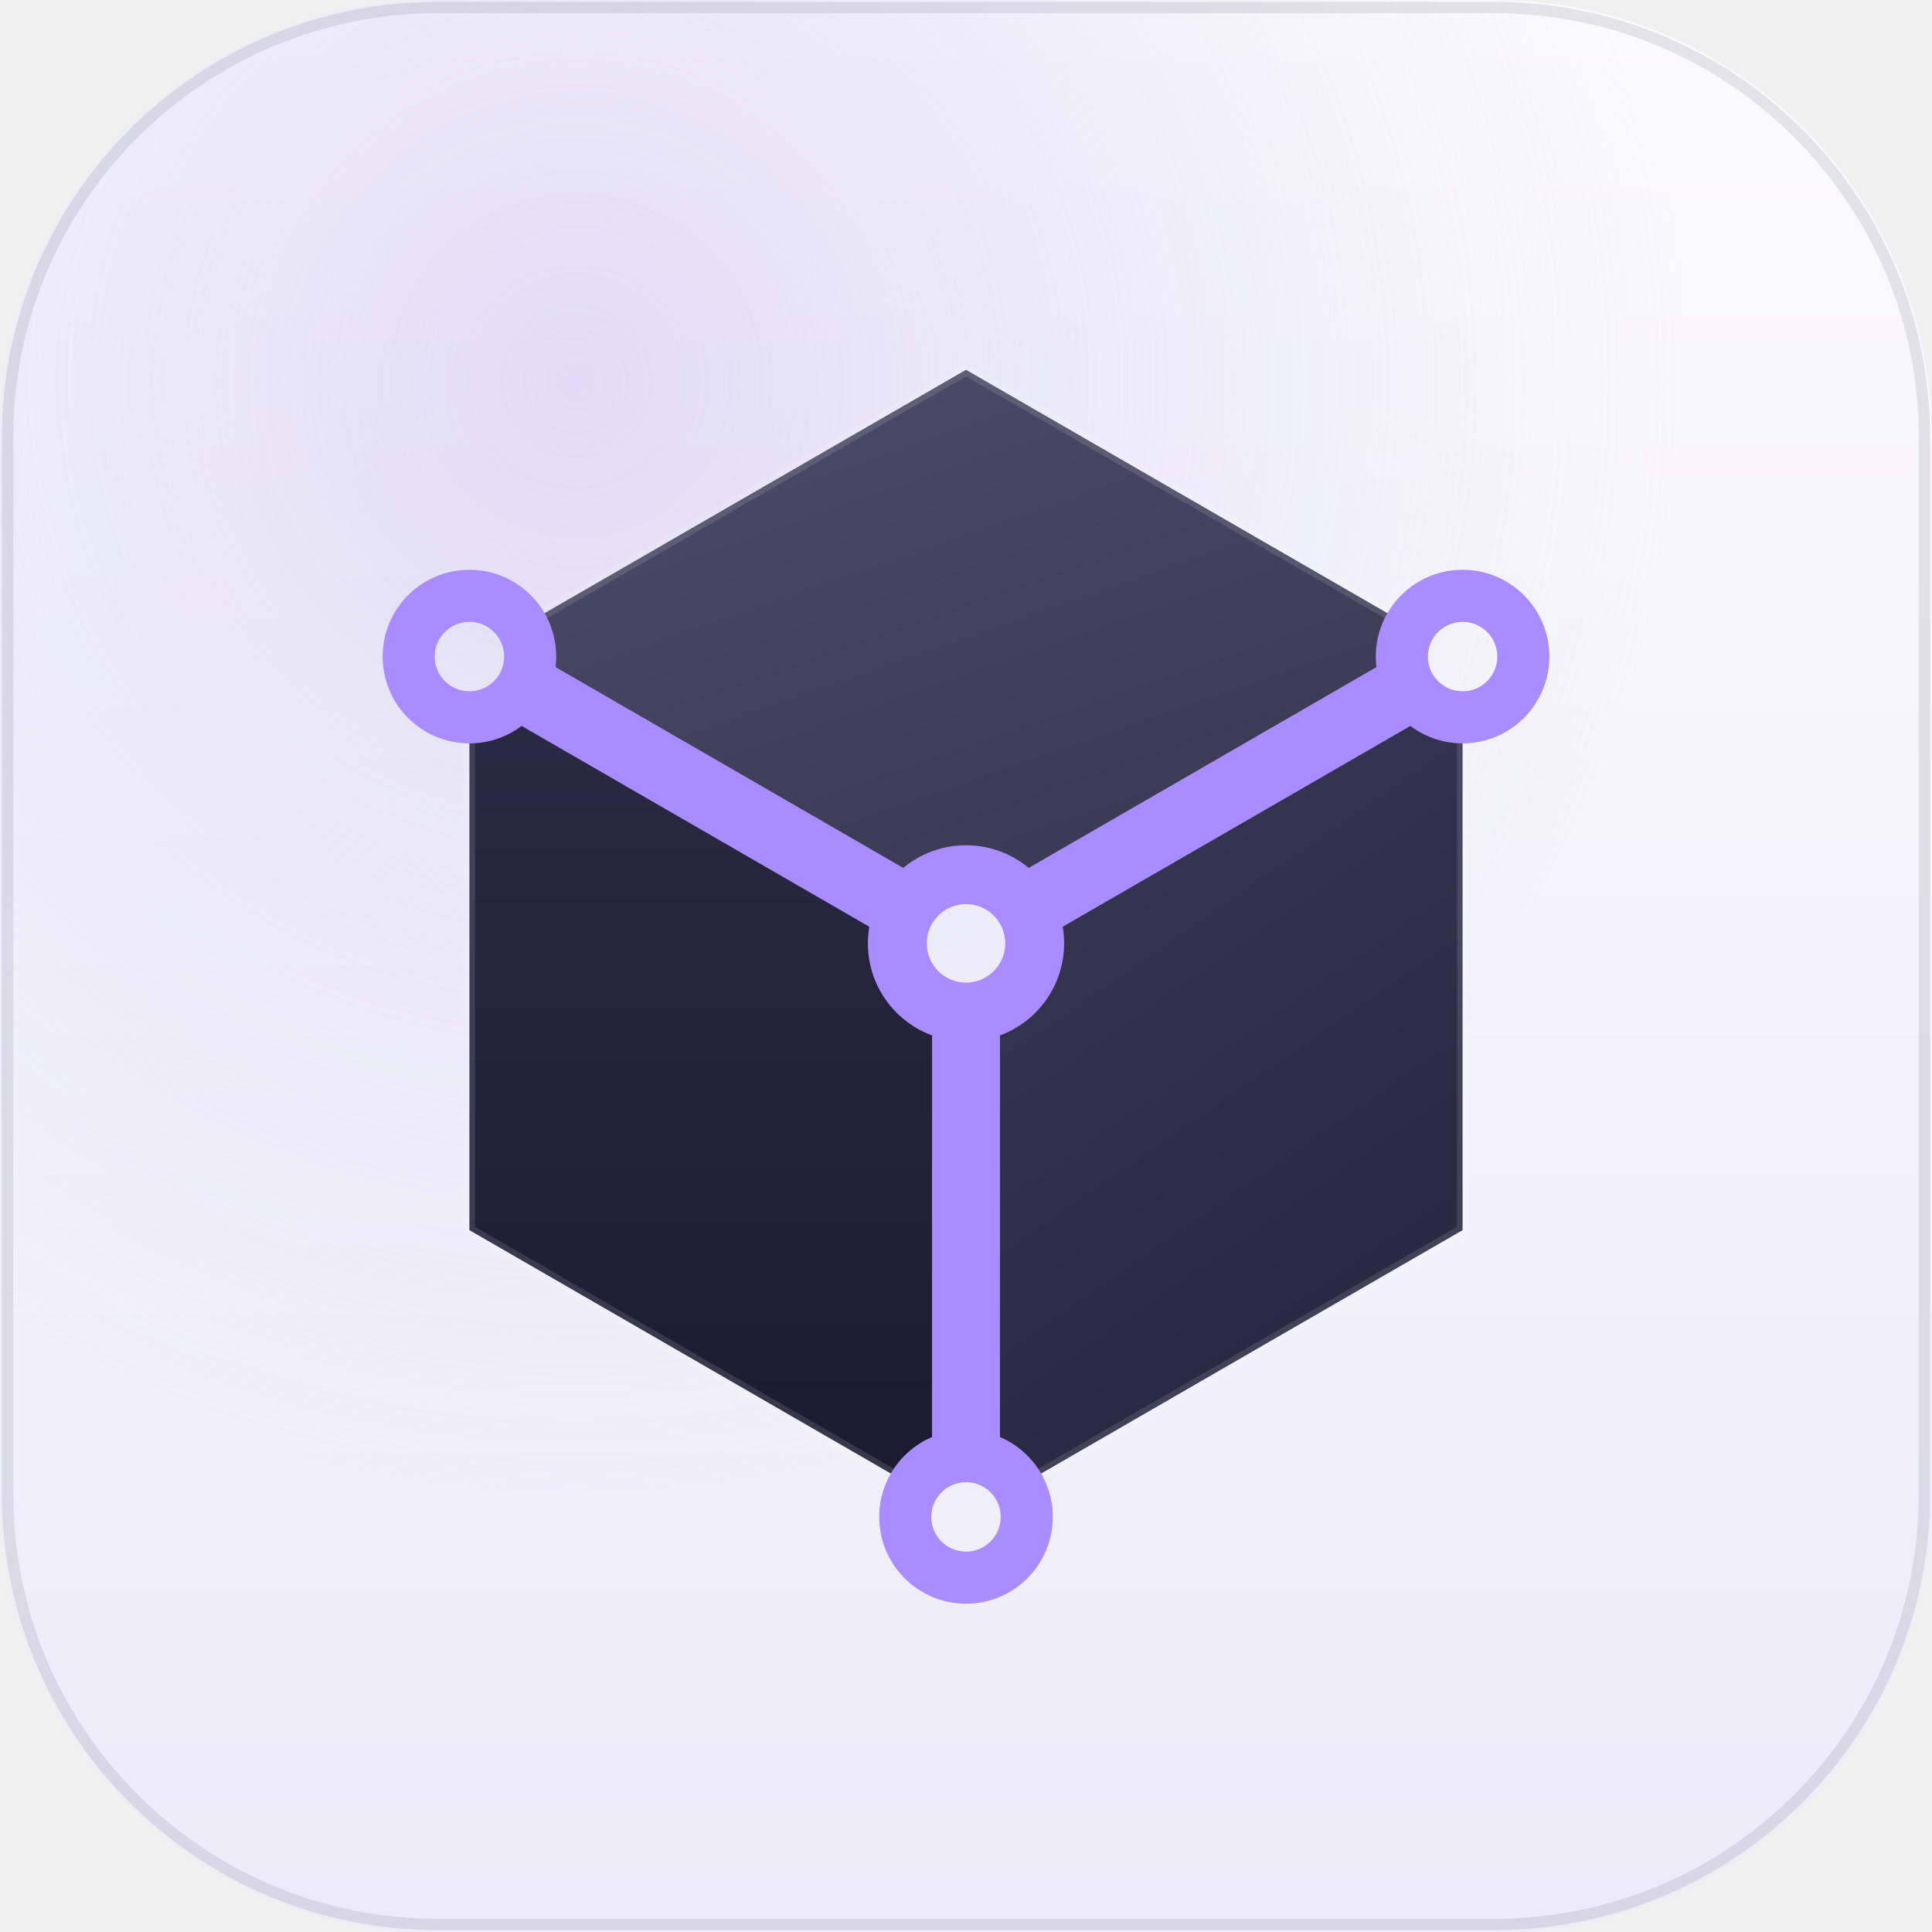
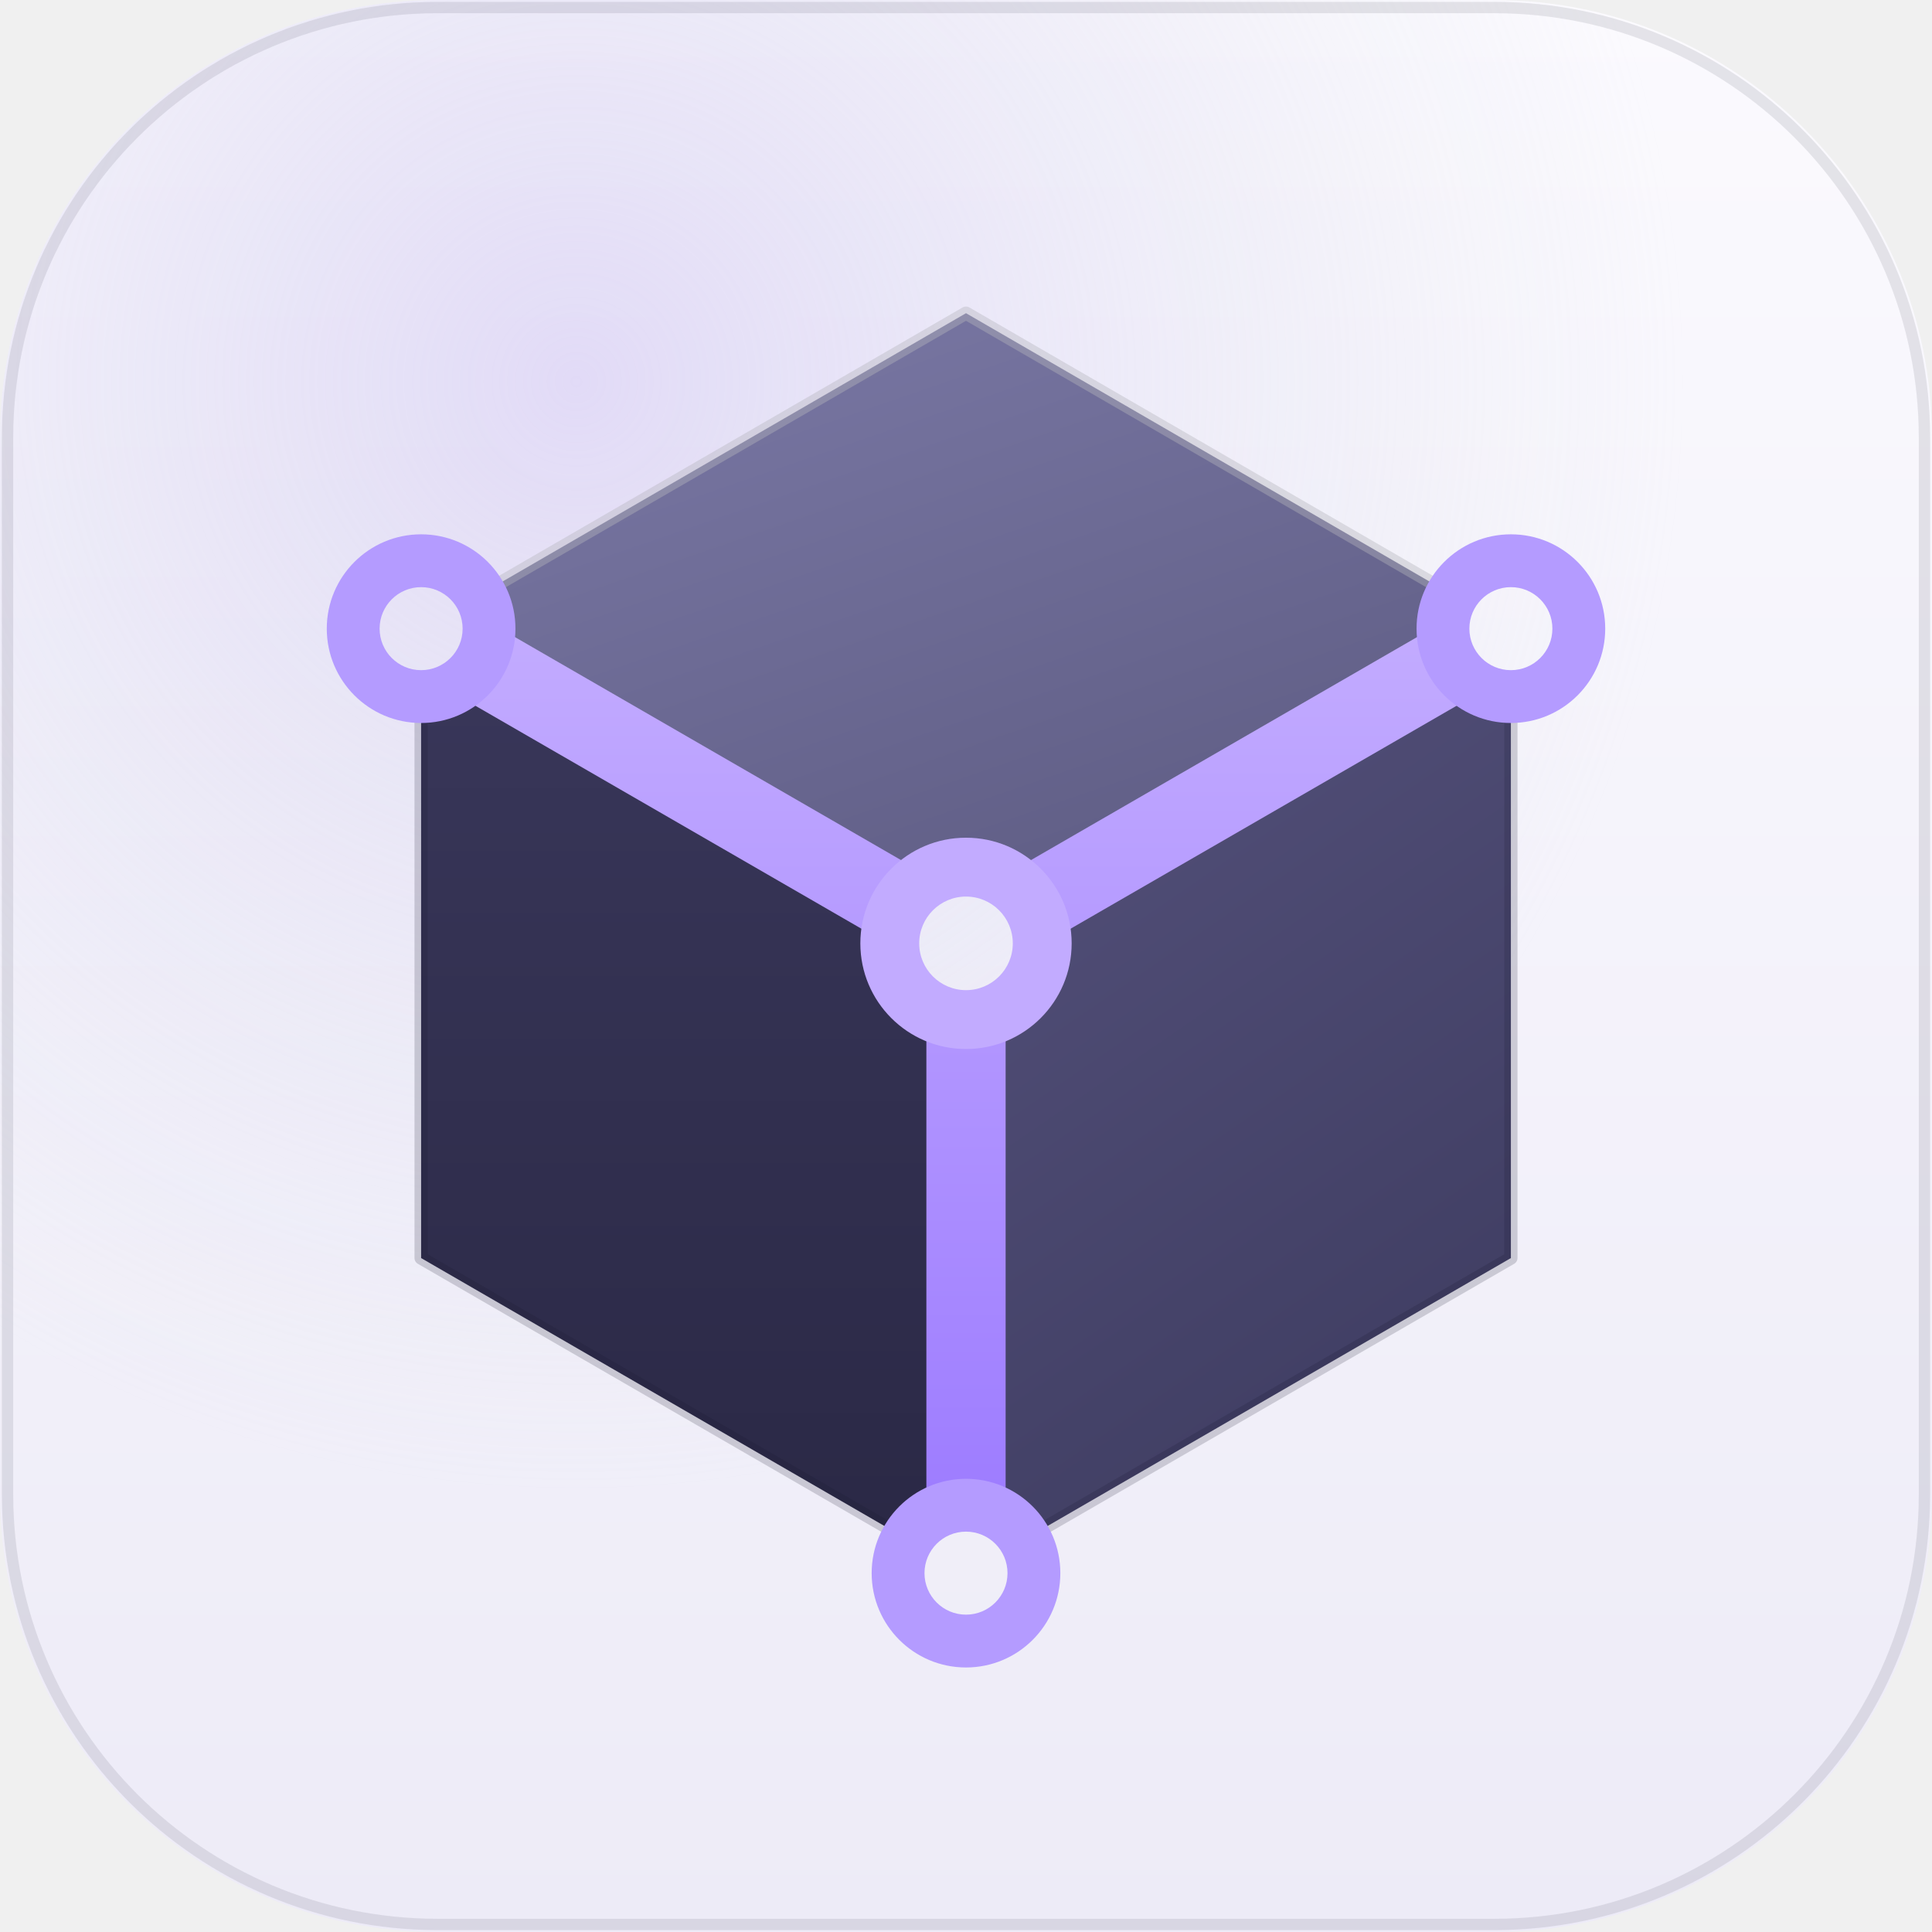
<svg xmlns="http://www.w3.org/2000/svg" width="512" height="512" viewBox="0 0 512 512">
  <defs>
-     <linearGradient id="laneA" x1="0" y1="0" x2="0" y2="1">
-       <stop offset="0%" stop-color="#A493FF" />
-       <stop offset="100%" stop-color="#6F5AF0" />
-     </linearGradient>
    <linearGradient id="fTop" x1="0.1" y1="0" x2="0.7" y2="1">
-       <stop offset="0%" stop-color="#4E4C6A" />
-       <stop offset="100%" stop-color="#383650" />
+       <stop offset="0%" stop-color="#7B79A6" />
+       <stop offset="100%" stop-color="#5D5B82" />
    </linearGradient>
    <linearGradient id="fLeft" x1="0" y1="0" x2="0" y2="1">
-       <stop offset="0%" stop-color="#2C2A44" />
-       <stop offset="100%" stop-color="#1C1A30" />
+       <stop offset="0%" stop-color="#39375A" />
+       <stop offset="100%" stop-color="#2A2845" />
    </linearGradient>
    <linearGradient id="fRight" x1="0" y1="0" x2="0.4" y2="1">
-       <stop offset="0%" stop-color="#3C3A58" />
-       <stop offset="100%" stop-color="#282640" />
+       <stop offset="0%" stop-color="#55527C" />
+       <stop offset="100%" stop-color="#403E63" />
    </linearGradient>
    <linearGradient id="bg" x1="0" y1="0" x2="0" y2="1">
      <stop offset="0%" stop-color="#FBFAFE" />
      <stop offset="100%" stop-color="#EDEBF7" />
    </linearGradient>
    <radialGradient id="bgglow" cx="0.30" cy="0.20" r="0.95">
      <stop offset="0%" stop-color="#CFC4F2" stop-opacity="0.55" />
      <stop offset="60%" stop-color="#D5D9E6" stop-opacity="0" />
    </radialGradient>
-     <filter id="glow" x="-60%" y="-60%" width="220%" height="220%">
-       <feGaussianBlur stdDeviation="6" result="b" />
-       <feMerge>
-         <feMergeNode in="b" />
-         <feMergeNode in="SourceGraphic" />
-       </feMerge>
-     </filter>
+     <linearGradient id="lane" gradientUnits="userSpaceOnUse" x1="256" y1="158" x2="256" y2="420">
+       <stop offset="0%" stop-color="#C4ADFF" />
+       <stop offset="100%" stop-color="#9A78FF" />
+     </linearGradient>
  </defs>
  <rect width="512" height="512" rx="116" fill="url(#bg)" />
  <rect width="512" height="512" rx="116" fill="url(#bgglow)" />
  <rect x="2" y="2" width="508" height="508" rx="114" fill="none" stroke="#1B1A2E" stroke-opacity="0.10" stroke-width="3" />
  <mask id="cubeHoles" maskUnits="userSpaceOnUse" x="0" y="0" width="512" height="512">
    <rect width="512" height="512" fill="#fff" />
-     <circle cx="124.4" cy="174.0" r="9.2" fill="#000" />
-     <circle cx="387.6" cy="174.0" r="9.2" fill="#000" />
-     <circle cx="256.0" cy="402.0" r="9.2" fill="#000" />
-     <circle cx="256.0" cy="250.0" r="10.4" fill="#000" />
+     <circle cx="111.6" cy="166.6" r="11.0" fill="#000" />
+     <circle cx="400.4" cy="166.6" r="11.0" fill="#000" />
+     <circle cx="256.0" cy="416.9" r="11.0" fill="#000" />
+     <circle cx="256.0" cy="250.0" r="12.4" fill="#000" />
  </mask>
  <g mask="url(#cubeHoles)">
-     <path d="M256.0,98.0 L387.6,174.0 L256.0,250.0 L124.4,174.0 Z" fill="url(#fTop)" />
-     <path d="M387.6,174.0 L387.6,326.0 L256.0,402.0 L256.0,250.0 Z" fill="url(#fRight)" />
-     <path d="M256.0,250.0 L256.0,402.0 L124.4,326.0 L124.4,174.0 Z" fill="url(#fLeft)" />
-     <path d="M256.0,98.0 L387.6,174.0 L387.6,326.0 L256.0,402.0 L124.4,326.0 L124.4,174.0 Z" fill="none" stroke="#FFFFFF" stroke-opacity="0.12" stroke-width="3" stroke-linejoin="round" />
-     <g fill="none" stroke-width="18" stroke-linecap="round">
-       <path d="M256.0,250.0 L124.4,174.0" stroke="#A98CFF" />
-       <path d="M256.0,250.0 L387.6,174.0" stroke="#A98CFF" />
-       <path d="M256.0,250.0 L256.0,402.0" stroke="#A98CFF" />
+     <path d="M256.0,83.0 L400.4,166.6 L256.0,250.0 L111.6,166.6 Z" fill="url(#fTop)" />
+     <path d="M400.4,166.6 L400.4,333.4 L256.0,416.9 L256.0,250.0 Z" fill="url(#fRight)" />
+     <path d="M256.0,250.0 L256.0,416.9 L111.6,333.4 L111.6,166.6 Z" fill="url(#fLeft)" />
+     <path d="M256.0,83.0 L400.4,166.6 L400.4,333.4 L256.0,416.9 L111.6,333.4 L111.6,166.6 Z" fill="none" stroke="#1B1A2E" stroke-opacity="0.18" stroke-width="3.5" stroke-linejoin="round" />
+     <path d="M256.0,83.0 L400.4,166.6 L256.0,250.0 L111.6,166.6 Z" fill="none" stroke="#FFFFFF" stroke-opacity="0.28" stroke-width="3.5" stroke-linejoin="round" />
+     <g fill="none" stroke-width="21" stroke-linecap="round">
+       <path d="M256.0,250.0 L111.6,166.6" stroke="url(#lane)" />
+       <path d="M256.0,250.0 L400.4,166.6" stroke="url(#lane)" />
+       <path d="M256.0,250.0 L256.0,416.9" stroke="url(#lane)" />
    </g>
-     <circle cx="124.4" cy="174.0" r="23" fill="#A98CFF" />
-     <circle cx="387.6" cy="174.0" r="23" fill="#A98CFF" />
-     <circle cx="256.0" cy="402.0" r="23" fill="#A98CFF" />
-     <circle cx="256.0" cy="250.0" r="26" fill="#A98CFF" />
+     <circle cx="111.6" cy="166.6" r="25" fill="#B49BFF" />
+     <circle cx="400.4" cy="166.6" r="25" fill="#B49BFF" />
+     <circle cx="256.0" cy="416.9" r="25" fill="#B49BFF" />
+     <circle cx="256.0" cy="250.0" r="28" fill="#C2ABFF" />
+     <circle cx="111.6" cy="166.6" r="10" fill="#F3EEFF" />
+     <circle cx="400.4" cy="166.6" r="10" fill="#F3EEFF" />
+     <circle cx="256.0" cy="416.9" r="10" fill="#F3EEFF" />
+     <circle cx="256.0" cy="250.0" r="11.5" fill="#F3EEFF" />
  </g>
</svg>
